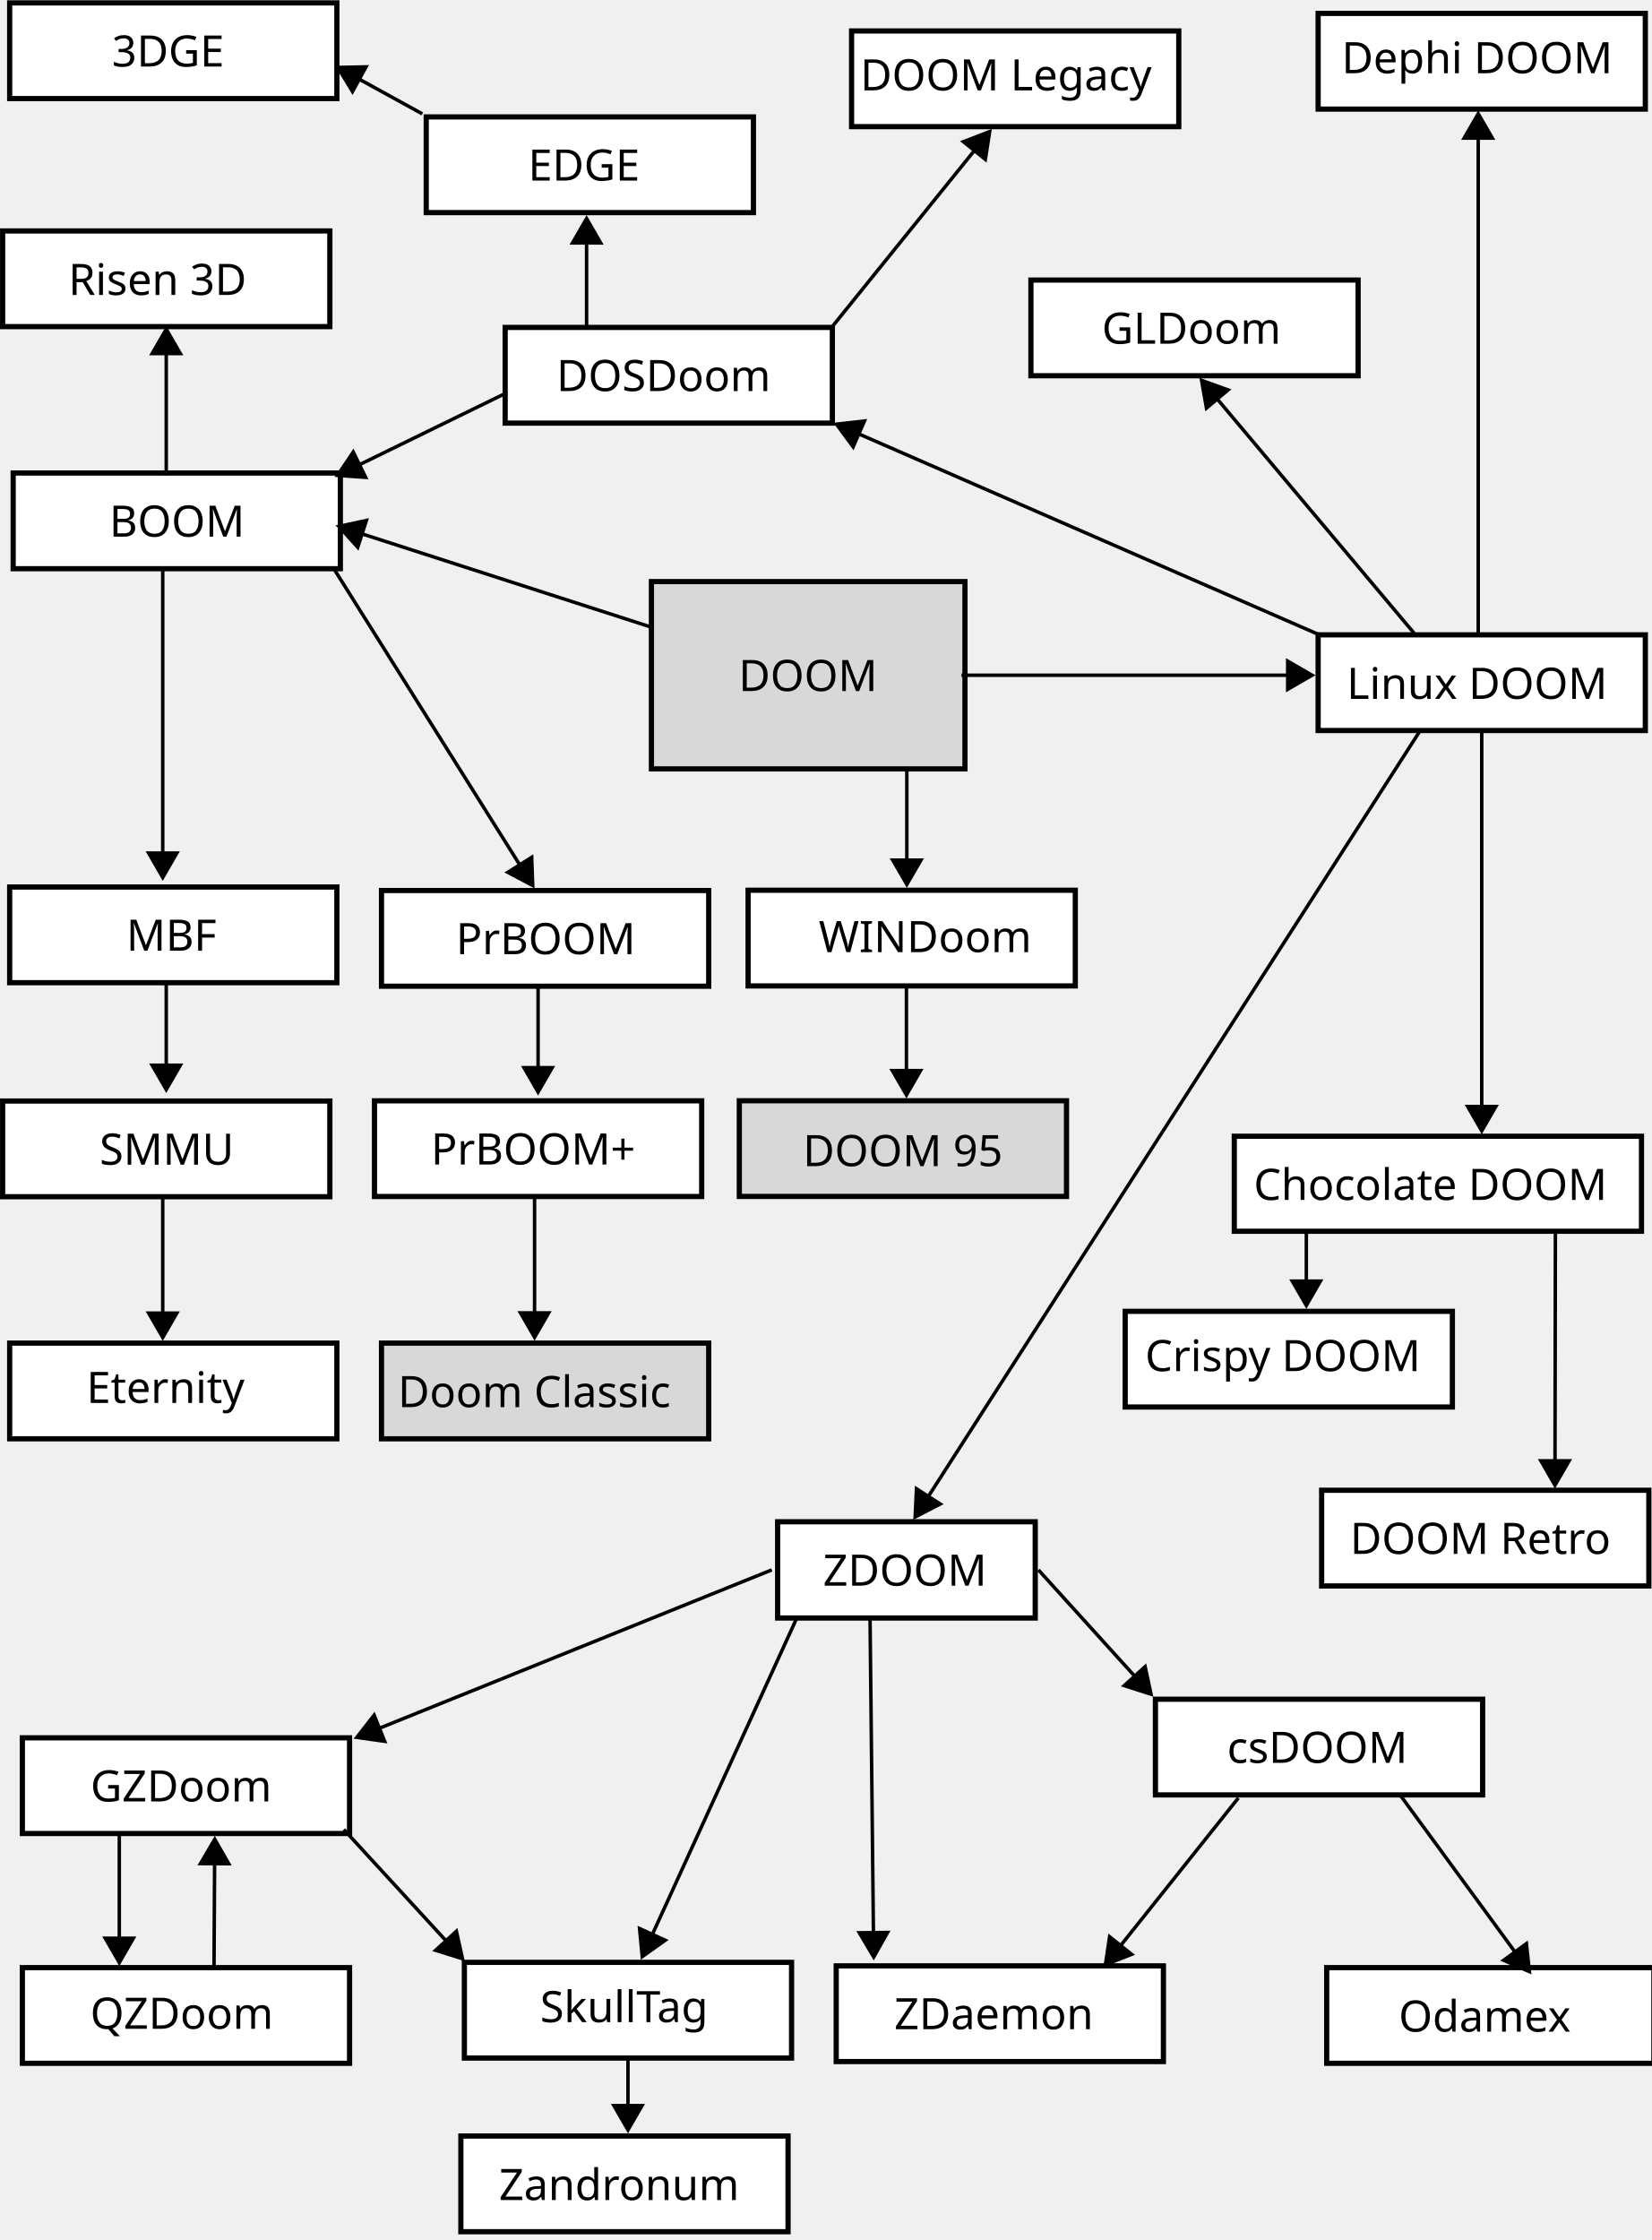
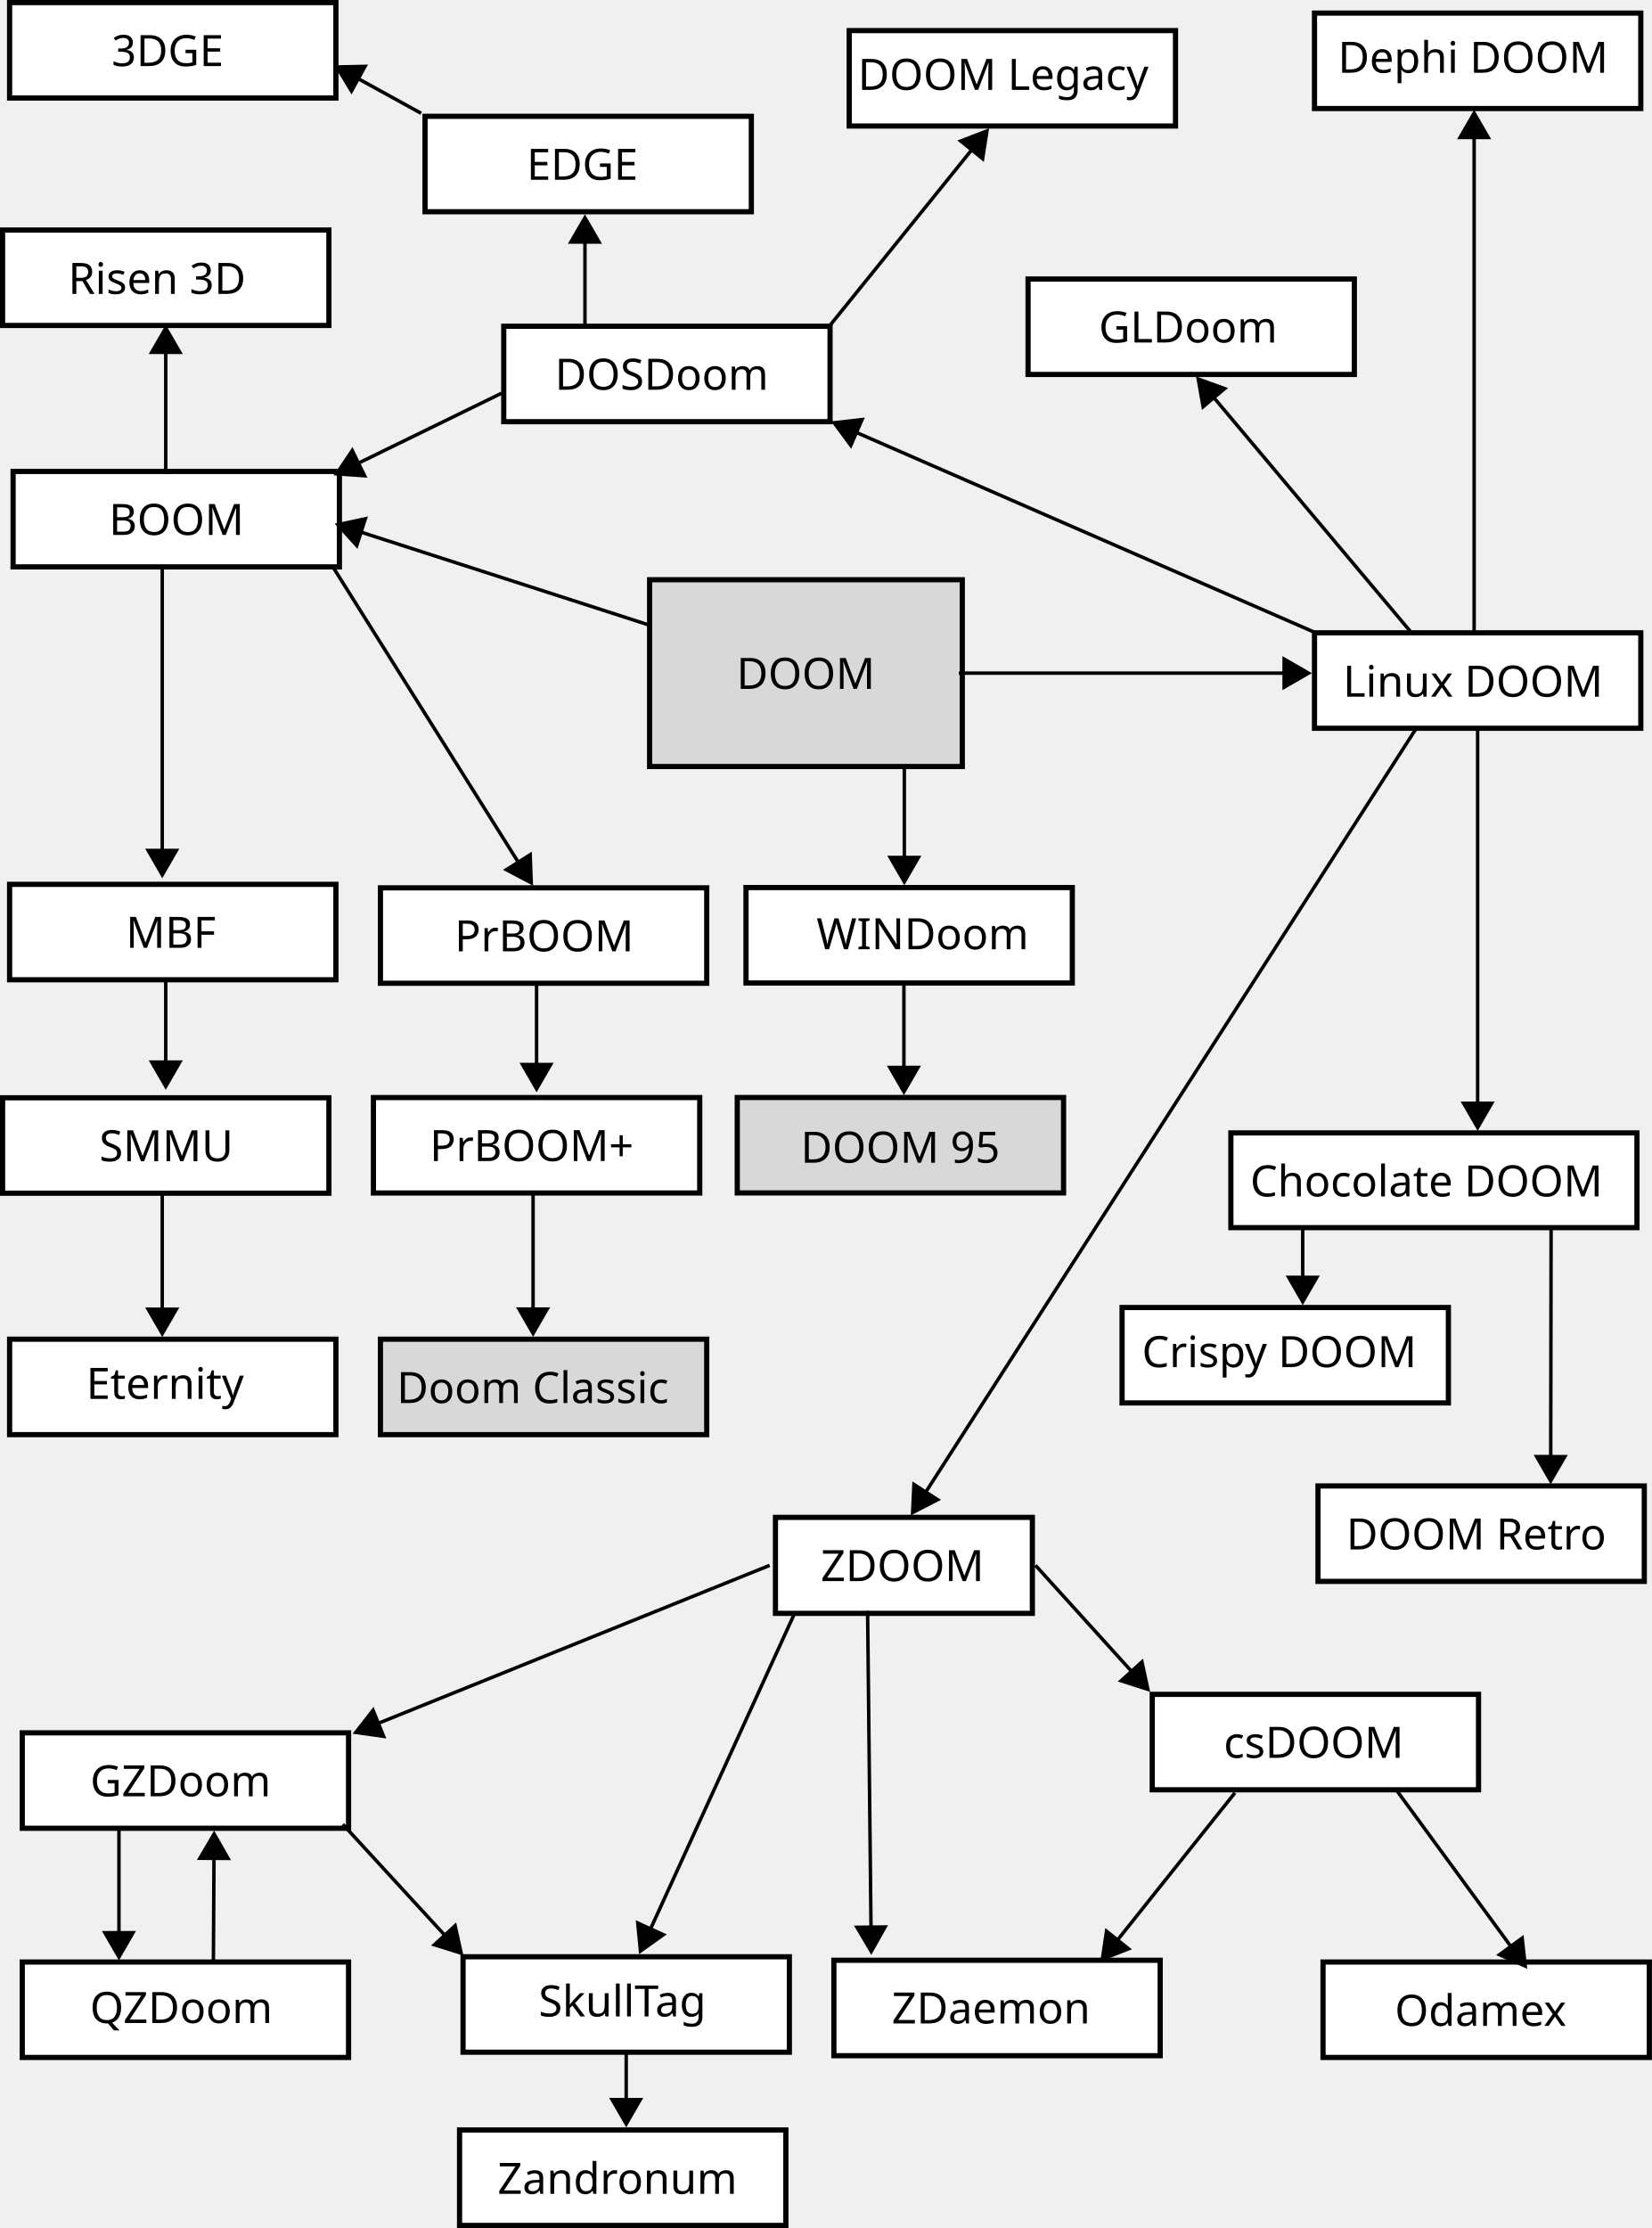
- <svg xmlns="http://www.w3.org/2000/svg" width="5.284in" height="7.166in" viewBox="0 0 475.539 644.942" id="svg2" version="1.1">
+ <svg xmlns="http://www.w3.org/2000/svg" width="5.3in" height="7.147in" viewBox="0 0 476.993 643.224" id="svg2" version="1.1">
  <defs id="defs4">
-     <marker orient="auto" refY="0.0" refX="0.0" id="marker4634" style="overflow:visible">
-       <path id="path4520" d="M 5.77,0.0 L -2.88,5.0 L -2.88,-5.0 L 5.77,0.0 z " style="fill-rule:evenodd;stroke:#000000;stroke-width:1pt;stroke-opacity:1;fill:#000000;fill-opacity:1" transform="scale(0.8)" />
-     </marker>
-     <marker style="overflow:visible" id="marker5157" refX="0.0" refY="0.0" orient="auto">
-       <path transform="scale(0.8)" style="fill-rule:evenodd;stroke:#000000;stroke-width:1pt;stroke-opacity:1;fill:#000000;fill-opacity:1" d="M 5.77,0.0 L -2.88,5.0 L -2.88,-5.0 L 5.77,0.0 z " id="path5159" />
-     </marker>
-     <marker style="overflow:visible" id="marker5153" refX="0.0" refY="0.0" orient="auto">
-       <path transform="scale(0.8)" style="fill-rule:evenodd;stroke:#000000;stroke-width:1pt;stroke-opacity:1;fill:#000000;fill-opacity:1" d="M 5.77,0.0 L -2.88,5.0 L -2.88,-5.0 L 5.77,0.0 z " id="path5155" />
-     </marker>
-     <marker style="overflow:visible" id="marker5149" refX="0.0" refY="0.0" orient="auto">
-       <path transform="scale(0.8)" style="fill-rule:evenodd;stroke:#000000;stroke-width:1pt;stroke-opacity:1;fill:#000000;fill-opacity:1" d="M 5.77,0.0 L -2.88,5.0 L -2.88,-5.0 L 5.77,0.0 z " id="path5151" />
-     </marker>
-     <marker style="overflow:visible" id="marker5145" refX="0.0" refY="0.0" orient="auto">
-       <path transform="scale(0.8)" style="fill-rule:evenodd;stroke:#000000;stroke-width:1pt;stroke-opacity:1;fill:#000000;fill-opacity:1" d="M 5.77,0.0 L -2.88,5.0 L -2.88,-5.0 L 5.77,0.0 z " id="path5147" />
-     </marker>
-     <marker style="overflow:visible" id="marker5141" refX="0.0" refY="0.0" orient="auto">
-       <path transform="scale(0.8)" style="fill-rule:evenodd;stroke:#000000;stroke-width:1pt;stroke-opacity:1;fill:#000000;fill-opacity:1" d="M 5.77,0.0 L -2.88,5.0 L -2.88,-5.0 L 5.77,0.0 z " id="path5143" />
-     </marker>
-     <marker style="overflow:visible" id="marker5137" refX="0.0" refY="0.0" orient="auto">
-       <path transform="scale(0.8)" style="fill-rule:evenodd;stroke:#000000;stroke-width:1pt;stroke-opacity:1;fill:#000000;fill-opacity:1" d="M 5.77,0.0 L -2.88,5.0 L -2.88,-5.0 L 5.77,0.0 z " id="path5139" />
-     </marker>
-     <marker style="overflow:visible" id="marker5133" refX="0.0" refY="0.0" orient="auto">
-       <path transform="scale(0.8)" style="fill-rule:evenodd;stroke:#000000;stroke-width:1pt;stroke-opacity:1;fill:#000000;fill-opacity:1" d="M 5.77,0.0 L -2.88,5.0 L -2.88,-5.0 L 5.77,0.0 z " id="path5135" />
-     </marker>
-     <marker style="overflow:visible" id="marker5129" refX="0.0" refY="0.0" orient="auto">
-       <path transform="scale(0.8)" style="fill-rule:evenodd;stroke:#000000;stroke-width:1pt;stroke-opacity:1;fill:#000000;fill-opacity:1" d="M 5.77,0.0 L -2.88,5.0 L -2.88,-5.0 L 5.77,0.0 z " id="path5131" />
-     </marker>
-     <marker style="overflow:visible" id="marker5125" refX="0.0" refY="0.0" orient="auto">
-       <path transform="scale(0.8)" style="fill-rule:evenodd;stroke:#000000;stroke-width:1pt;stroke-opacity:1;fill:#000000;fill-opacity:1" d="M 5.77,0.0 L -2.88,5.0 L -2.88,-5.0 L 5.77,0.0 z " id="path5127" />
-     </marker>
-     <marker orient="auto" refY="0.0" refX="0.0" id="marker5121" style="overflow:visible">
-       <path id="path5123" d="M 5.77,0.0 L -2.88,5.0 L -2.88,-5.0 L 5.77,0.0 z " style="fill-rule:evenodd;stroke:#000000;stroke-width:1pt;stroke-opacity:1;fill:#000000;fill-opacity:1" transform="scale(0.8)" />
-     </marker>
-     <marker orient="auto" refY="0.0" refX="0.0" id="marker5015" style="overflow:visible">
-       <path id="path5017" d="M 5.77,0.0 L -2.88,5.0 L -2.88,-5.0 L 5.77,0.0 z " style="fill-rule:evenodd;stroke:#000000;stroke-width:1pt;stroke-opacity:1;fill:#000000;fill-opacity:1" transform="scale(0.8)" />
+     <marker orient="auto" refY="0" refX="0" id="marker4634" style="overflow:visible">
+       <path id="path4520" d="m 5.77,0 -8.65,5 0,-10 8.65,5 z" style="fill:#000000;fill-opacity:1;fill-rule:evenodd;stroke:#000000;stroke-width:1pt;stroke-opacity:1" transform="scale(0.8,0.8)" />
+     </marker>
+     <marker style="overflow:visible" id="marker5157" refX="0" refY="0" orient="auto">
+       <path transform="scale(0.8,0.8)" style="fill:#000000;fill-opacity:1;fill-rule:evenodd;stroke:#000000;stroke-width:1pt;stroke-opacity:1" d="m 5.77,0 -8.65,5 0,-10 8.65,5 z" id="path5159" />
+     </marker>
+     <marker style="overflow:visible" id="marker5153" refX="0" refY="0" orient="auto">
+       <path transform="scale(0.8,0.8)" style="fill:#000000;fill-opacity:1;fill-rule:evenodd;stroke:#000000;stroke-width:1pt;stroke-opacity:1" d="m 5.77,0 -8.65,5 0,-10 8.65,5 z" id="path5155" />
+     </marker>
+     <marker style="overflow:visible" id="marker5149" refX="0" refY="0" orient="auto">
+       <path transform="scale(0.8,0.8)" style="fill:#000000;fill-opacity:1;fill-rule:evenodd;stroke:#000000;stroke-width:1pt;stroke-opacity:1" d="m 5.77,0 -8.65,5 0,-10 8.65,5 z" id="path5151" />
+     </marker>
+     <marker style="overflow:visible" id="marker5145" refX="0" refY="0" orient="auto">
+       <path transform="scale(0.8,0.8)" style="fill:#000000;fill-opacity:1;fill-rule:evenodd;stroke:#000000;stroke-width:1pt;stroke-opacity:1" d="m 5.77,0 -8.65,5 0,-10 8.65,5 z" id="path5147" />
+     </marker>
+     <marker style="overflow:visible" id="marker5141" refX="0" refY="0" orient="auto">
+       <path transform="scale(0.8,0.8)" style="fill:#000000;fill-opacity:1;fill-rule:evenodd;stroke:#000000;stroke-width:1pt;stroke-opacity:1" d="m 5.77,0 -8.65,5 0,-10 8.65,5 z" id="path5143" />
+     </marker>
+     <marker style="overflow:visible" id="marker5137" refX="0" refY="0" orient="auto">
+       <path transform="scale(0.8,0.8)" style="fill:#000000;fill-opacity:1;fill-rule:evenodd;stroke:#000000;stroke-width:1pt;stroke-opacity:1" d="m 5.77,0 -8.65,5 0,-10 8.65,5 z" id="path5139" />
+     </marker>
+     <marker style="overflow:visible" id="marker5133" refX="0" refY="0" orient="auto">
+       <path transform="scale(0.8,0.8)" style="fill:#000000;fill-opacity:1;fill-rule:evenodd;stroke:#000000;stroke-width:1pt;stroke-opacity:1" d="m 5.77,0 -8.65,5 0,-10 8.65,5 z" id="path5135" />
+     </marker>
+     <marker style="overflow:visible" id="marker5129" refX="0" refY="0" orient="auto">
+       <path transform="scale(0.8,0.8)" style="fill:#000000;fill-opacity:1;fill-rule:evenodd;stroke:#000000;stroke-width:1pt;stroke-opacity:1" d="m 5.77,0 -8.65,5 0,-10 8.65,5 z" id="path5131" />
+     </marker>
+     <marker style="overflow:visible" id="marker5125" refX="0" refY="0" orient="auto">
+       <path transform="scale(0.8,0.8)" style="fill:#000000;fill-opacity:1;fill-rule:evenodd;stroke:#000000;stroke-width:1pt;stroke-opacity:1" d="m 5.77,0 -8.65,5 0,-10 8.65,5 z" id="path5127" />
+     </marker>
+     <marker orient="auto" refY="0" refX="0" id="marker5121" style="overflow:visible">
+       <path id="path5123" d="m 5.77,0 -8.65,5 0,-10 8.65,5 z" style="fill:#000000;fill-opacity:1;fill-rule:evenodd;stroke:#000000;stroke-width:1pt;stroke-opacity:1" transform="scale(0.8,0.8)" />
+     </marker>
+     <marker orient="auto" refY="0" refX="0" id="marker5015" style="overflow:visible">
+       <path id="path5017" d="m 5.77,0 -8.65,5 0,-10 8.65,5 z" style="fill:#000000;fill-opacity:1;fill-rule:evenodd;stroke:#000000;stroke-width:1pt;stroke-opacity:1" transform="scale(0.8,0.8)" />
    </marker>
    <marker orient="auto" refY="0" refX="0" id="marker4937" style="overflow:visible">
      <path id="path4939" d="m 5.77,0 -8.65,5 0,-10 8.65,5 z" style="fill:#000000;fill-opacity:1;fill-rule:evenodd;stroke:#000000;stroke-width:1pt;stroke-opacity:1" transform="scale(0.8,0.8)" />
    </marker>
    <marker orient="auto" refY="0" refX="0" id="marker4931" style="overflow:visible">
      <path id="path4933" d="m 5.77,0 -8.65,5 0,-10 8.65,5 z" style="fill:#000000;fill-opacity:1;fill-rule:evenodd;stroke:#000000;stroke-width:1pt;stroke-opacity:1" transform="scale(0.8,0.8)" />
    </marker>
    <marker style="overflow:visible" id="marker4870" refX="0" refY="0" orient="auto">
      <path transform="scale(0.8,0.8)" style="fill:#000000;fill-opacity:1;fill-rule:evenodd;stroke:#000000;stroke-width:1pt;stroke-opacity:1" d="m 5.77,0 -8.65,5 0,-10 8.65,5 z" id="path4872" />
    </marker>
    <marker style="overflow:visible" id="marker4866" refX="0" refY="0" orient="auto">
      <path transform="scale(0.8,0.8)" style="fill:#000000;fill-opacity:1;fill-rule:evenodd;stroke:#000000;stroke-width:1pt;stroke-opacity:1" d="m 5.77,0 -8.65,5 0,-10 8.65,5 z" id="path4868" />
    </marker>
    <marker style="overflow:visible" id="marker4862" refX="0" refY="0" orient="auto">
      <path transform="scale(0.8,0.8)" style="fill:#000000;fill-opacity:1;fill-rule:evenodd;stroke:#000000;stroke-width:1pt;stroke-opacity:1" d="m 5.77,0 -8.65,5 0,-10 8.65,5 z" id="path4864" />
    </marker>
    <marker orient="auto" refY="0" refX="0" id="marker4858" style="overflow:visible">
      <path id="path4860" d="m 5.77,0 -8.65,5 0,-10 8.65,5 z" style="fill:#000000;fill-opacity:1;fill-rule:evenodd;stroke:#000000;stroke-width:1pt;stroke-opacity:1" transform="scale(0.8,0.8)" />
    </marker>
    <marker style="overflow:visible" id="marker4773" refX="0" refY="0" orient="auto">
      <path transform="scale(0.8,0.8)" style="fill:#000000;fill-opacity:1;fill-rule:evenodd;stroke:#000000;stroke-width:1pt;stroke-opacity:1" d="m 5.77,0 -8.65,5 0,-10 8.65,5 z" id="path4775" />
    </marker>
    <marker orient="auto" refY="0" refX="0" id="marker4769" style="overflow:visible">
      <path id="path4771" d="m 5.77,0 -8.65,5 0,-10 8.65,5 z" style="fill:#000000;fill-opacity:1;fill-rule:evenodd;stroke:#000000;stroke-width:1pt;stroke-opacity:1" transform="scale(0.8,0.8)" />
    </marker>
    <marker style="overflow:visible" id="marker4718" refX="0" refY="0" orient="auto">
      <path transform="scale(0.8,0.8)" style="fill:#000000;fill-opacity:1;fill-rule:evenodd;stroke:#000000;stroke-width:1pt;stroke-opacity:1" d="m 5.77,0 -8.65,5 0,-10 8.65,5 z" id="path4720" />
    </marker>
    <marker style="overflow:visible" id="marker4714" refX="0" refY="0" orient="auto">
      <path transform="scale(0.8,0.8)" style="fill:#000000;fill-opacity:1;fill-rule:evenodd;stroke:#000000;stroke-width:1pt;stroke-opacity:1" d="m 5.77,0 -8.65,5 0,-10 8.65,5 z" id="path4716" />
    </marker>
    <marker style="overflow:visible" id="marker4710" refX="0" refY="0" orient="auto">
      <path transform="scale(0.8,0.8)" style="fill:#000000;fill-opacity:1;fill-rule:evenodd;stroke:#000000;stroke-width:1pt;stroke-opacity:1" d="m 5.77,0 -8.65,5 0,-10 8.65,5 z" id="path4712" />
    </marker>
    <marker style="overflow:visible" id="marker4706" refX="0" refY="0" orient="auto">
      <path transform="scale(0.8,0.8)" style="fill:#000000;fill-opacity:1;fill-rule:evenodd;stroke:#000000;stroke-width:1pt;stroke-opacity:1" d="m 5.77,0 -8.65,5 0,-10 8.65,5 z" id="path4708" />
    </marker>
    <marker style="overflow:visible" id="marker4702" refX="0" refY="0" orient="auto">
      <path transform="scale(0.8,0.8)" style="fill:#000000;fill-opacity:1;fill-rule:evenodd;stroke:#000000;stroke-width:1pt;stroke-opacity:1" d="m 5.77,0 -8.65,5 0,-10 8.65,5 z" id="path4704" />
    </marker>
    <marker style="overflow:visible" id="marker4698" refX="0" refY="0" orient="auto">
      <path transform="scale(0.8,0.8)" style="fill:#000000;fill-opacity:1;fill-rule:evenodd;stroke:#000000;stroke-width:1pt;stroke-opacity:1" d="m 5.77,0 -8.65,5 0,-10 8.65,5 z" id="path4700" />
    </marker>
    <marker style="overflow:visible" id="marker4694" refX="0" refY="0" orient="auto">
      <path transform="scale(0.8,0.8)" style="fill:#000000;fill-opacity:1;fill-rule:evenodd;stroke:#000000;stroke-width:1pt;stroke-opacity:1" d="m 5.77,0 -8.65,5 0,-10 8.65,5 z" id="path4696" />
    </marker>
    <marker style="overflow:visible" id="marker4690" refX="0" refY="0" orient="auto">
      <path transform="scale(0.8,0.8)" style="fill:#000000;fill-opacity:1;fill-rule:evenodd;stroke:#000000;stroke-width:1pt;stroke-opacity:1" d="m 5.77,0 -8.65,5 0,-10 8.65,5 z" id="path4692" />
    </marker>
    <marker orient="auto" refY="0" refX="0" id="marker4686" style="overflow:visible">
      <path id="path4688" d="m 5.77,0 -8.65,5 0,-10 8.65,5 z" style="fill:#000000;fill-opacity:1;fill-rule:evenodd;stroke:#000000;stroke-width:1pt;stroke-opacity:1" transform="scale(0.8,0.8)" />
    </marker>
    <marker orient="auto" refY="0" refX="0" id="marker4662" style="overflow:visible">
      <path id="path4664" d="m 5.77,0 -8.65,5 0,-10 8.65,5 z" style="fill:#000000;fill-opacity:1;fill-rule:evenodd;stroke:#000000;stroke-width:1pt;stroke-opacity:1" transform="scale(0.8,0.8)" />
    </marker>
    <marker orient="auto" refY="0" refX="0" id="TriangleOutL" style="overflow:visible">
      <path id="path4540" d="m 5.77,0 -8.65,5 0,-10 8.65,5 z" style="fill:#000000;fill-opacity:1;fill-rule:evenodd;stroke:#000000;stroke-width:1pt;stroke-opacity:1" transform="scale(0.8,0.8)" />
    </marker>
    <marker orient="auto" refY="0" refX="0" id="TriangleOutM" style="overflow:visible">
      <path id="path4543" d="m 5.77,0 -8.65,5 0,-10 8.65,5 z" style="fill:#000000;fill-opacity:1;fill-rule:evenodd;stroke:#000000;stroke-width:1pt;stroke-opacity:1" transform="scale(0.4,0.4)" />
    </marker>
    <marker style="overflow:visible" id="marker4866-6" refX="0" refY="0" orient="auto">
      <path transform="scale(0.8,0.8)" style="fill:#000000;fill-opacity:1;fill-rule:evenodd;stroke:#000000;stroke-width:1pt;stroke-opacity:1" d="m 5.77,0 -8.65,5 0,-10 8.65,5 z" id="path4868-8" />
    </marker>
    <marker style="overflow:visible" id="marker4862-1" refX="0" refY="0" orient="auto">
      <path transform="scale(0.8,0.8)" style="fill:#000000;fill-opacity:1;fill-rule:evenodd;stroke:#000000;stroke-width:1pt;stroke-opacity:1" d="m 5.77,0 -8.65,5 0,-10 8.65,5 z" id="path4864-1" />
    </marker>
    <marker style="overflow:visible" id="marker4702-6" refX="0" refY="0" orient="auto">
      <path transform="scale(0.8,0.8)" style="fill:#000000;fill-opacity:1;fill-rule:evenodd;stroke:#000000;stroke-width:1pt;stroke-opacity:1" d="m 5.77,0 -8.65,5 0,-10 8.65,5 z" id="path4704-3" />
    </marker>
  </defs>
-   <g id="layer1" transform="translate(0.2377021,-406.7119)">
+   <g id="layer1" transform="translate(0.2377173,-406.7932)">
    <rect style="opacity:1;fill:#d8d8d8;fill-opacity:1;stroke:#000000;stroke-width:1.5;stroke-miterlimit:4;stroke-dasharray:none;stroke-dashoffset:0;stroke-opacity:1" id="rect4327" width="90.29" height="53.924" x="187.336" y="574.164" ry="0" />
    <text xml:space="preserve" style="font-style:normal;font-weight:normal;font-size:12.5px;line-height:125%;font-family:sans-serif;letter-spacing:0px;word-spacing:0px;fill:#000000;fill-opacity:1;stroke:none;stroke-width:1px;stroke-linecap:butt;stroke-linejoin:miter;stroke-opacity:1" x="212.437" y="605.676" id="text4138">
      <tspan id="tspan4140" x="212.437" y="605.676">DOOM</tspan>
    </text>
    <rect style="opacity:1;fill:#ffffff;fill-opacity:1;stroke:#000000;stroke-width:1.5;stroke-miterlimit:4;stroke-dasharray:none;stroke-dashoffset:0;stroke-opacity:1" id="rect4136-0-5" width="94.221" height="27.551" x="215.17" y="663.031" ry="0" />
    <text xml:space="preserve" style="font-style:normal;font-weight:normal;font-size:12.5px;line-height:125%;font-family:sans-serif;letter-spacing:0px;word-spacing:0px;fill:#000000;fill-opacity:1;stroke:none;stroke-width:1px;stroke-linecap:butt;stroke-linejoin:miter;stroke-opacity:1" x="235.511" y="680.847" id="text4174">
      <tspan id="tspan4176" x="235.511" y="680.847">WINDoom</tspan>
    </text>
    <rect style="opacity:1;fill:#d8d8d8;fill-opacity:1;stroke:#000000;stroke-width:1.5;stroke-miterlimit:4;stroke-dasharray:none;stroke-dashoffset:0;stroke-opacity:1" id="rect4136-0-5-3" width="94.221" height="27.551" x="212.644" y="723.64" ry="0" />
    <text xml:space="preserve" style="font-style:normal;font-weight:normal;font-size:12.5px;line-height:125%;font-family:sans-serif;letter-spacing:0px;word-spacing:0px;fill:#000000;fill-opacity:1;stroke:none;stroke-width:1px;stroke-linecap:butt;stroke-linejoin:miter;stroke-opacity:1" x="230.966" y="742.466" id="text4174-8">
      <tspan id="tspan4176-8" x="230.966" y="742.466">DOOM 95</tspan>
    </text>
    <g id="g5181" transform="translate(0,7.071069)">
      <rect y="582.421" x="379.32" height="27.551" width="94.221" id="rect4136-0-5-7" style="opacity:1;fill:#ffffff;fill-opacity:1;stroke:#000000;stroke-width:1.5;stroke-miterlimit:4;stroke-dasharray:none;stroke-dashoffset:0;stroke-opacity:1" />
      <text id="text4174-0" y="600.857" x="387.551" style="font-style:normal;font-weight:normal;font-size:12.5px;line-height:125%;font-family:sans-serif;letter-spacing:0px;word-spacing:0px;fill:#000000;fill-opacity:1;stroke:none;stroke-width:1px;stroke-linecap:butt;stroke-linejoin:miter;stroke-opacity:1" xml:space="preserve">
        <tspan y="600.857" x="387.551" id="tspan4176-4">Linux DOOM</tspan>
      </text>
    </g>
    <g id="g5186">
      <rect y="733.86" x="355.175" height="27.354" width="117.258" id="rect4136-0-5-7-6" style="opacity:1;fill:#ffffff;fill-opacity:1;stroke:#000000;stroke-width:1.5;stroke-miterlimit:4;stroke-dasharray:none;stroke-dashoffset:0;stroke-opacity:1" />
      <text id="text4174-0-4" y="752.197" x="360.758" style="font-style:normal;font-weight:normal;font-size:12.5px;line-height:125%;font-family:sans-serif;letter-spacing:0px;word-spacing:0px;fill:#000000;fill-opacity:1;stroke:none;stroke-width:1px;stroke-linecap:butt;stroke-linejoin:miter;stroke-opacity:1" xml:space="preserve">
        <tspan id="tspan4241" y="752.197" x="360.758">Chocolate DOOM</tspan>
      </text>
    </g>
    <g id="g5196">
      <rect y="784.269" x="323.761" height="27.551" width="94.221" id="rect4136-0-5-7-9" style="opacity:1;fill:#ffffff;fill-opacity:1;stroke:#000000;stroke-width:1.5;stroke-miterlimit:4;stroke-dasharray:none;stroke-dashoffset:0;stroke-opacity:1" />
      <text id="text4174-0-6" y="801.493" x="329.496" style="font-style:normal;font-weight:normal;font-size:12.5px;line-height:125%;font-family:sans-serif;letter-spacing:0px;word-spacing:0px;fill:#000000;fill-opacity:1;stroke:none;stroke-width:1px;stroke-linecap:butt;stroke-linejoin:miter;stroke-opacity:1" xml:space="preserve">
        <tspan y="801.493" x="329.496" id="tspan4176-4-1">Crispy DOOM</tspan>
      </text>
    </g>
    <g id="g5191">
      <rect y="835.787" x="380.33" height="27.551" width="94.221" id="rect4136-0-5-7-8" style="opacity:1;fill:#ffffff;fill-opacity:1;stroke:#000000;stroke-width:1.5;stroke-miterlimit:4;stroke-dasharray:none;stroke-dashoffset:0;stroke-opacity:1" />
      <text id="text4174-0-5" y="854.113" x="388.512" style="font-style:normal;font-weight:normal;font-size:12.5px;line-height:125%;font-family:sans-serif;letter-spacing:0px;word-spacing:0px;fill:#000000;fill-opacity:1;stroke:none;stroke-width:1px;stroke-linecap:butt;stroke-linejoin:miter;stroke-opacity:1" xml:space="preserve">
        <tspan y="854.113" x="388.512" id="tspan4176-4-17">DOOM Retro</tspan>
      </text>
    </g>
    <g id="g5252">
      <rect y="500.982" x="145.217" height="27.551" width="94.221" id="rect4136-0-5-9" style="opacity:1;fill:#ffffff;fill-opacity:1;stroke:#000000;stroke-width:1.5;stroke-miterlimit:4;stroke-dasharray:none;stroke-dashoffset:0;stroke-opacity:1" />
      <text id="text4174-09" y="519.308" x="159.997" style="font-style:normal;font-weight:normal;font-size:12.5px;line-height:125%;font-family:sans-serif;letter-spacing:0px;word-spacing:0px;fill:#000000;fill-opacity:1;stroke:none;stroke-width:1px;stroke-linecap:butt;stroke-linejoin:miter;stroke-opacity:1" xml:space="preserve">
        <tspan y="519.308" x="159.997" id="tspan4176-2">DOSDoom</tspan>
      </text>
    </g>
    <g id="g5161">
      <rect y="440.373" x="122.488" height="27.551" width="94.221" id="rect4136-0-5-3-8" style="opacity:1;fill:#ffffff;fill-opacity:1;stroke:#000000;stroke-width:1.5;stroke-miterlimit:4;stroke-dasharray:none;stroke-dashoffset:0;stroke-opacity:1" />
      <text id="text4174-8-3" y="458.699" x="151.838" style="font-style:normal;font-weight:normal;font-size:12.5px;line-height:125%;font-family:sans-serif;letter-spacing:0px;word-spacing:0px;fill:#000000;fill-opacity:1;stroke:none;stroke-width:1px;stroke-linecap:butt;stroke-linejoin:miter;stroke-opacity:1" xml:space="preserve">
        <tspan y="458.699" x="151.838" id="tspan4176-8-9">EDGE</tspan>
      </text>
    </g>
    <g id="g5171">
      <rect y="415.624" x="244.969" height="27.551" width="94.221" id="rect4136-0-5-7-8-8" style="opacity:1;fill:#ffffff;fill-opacity:1;stroke:#000000;stroke-width:1.5;stroke-miterlimit:4;stroke-dasharray:none;stroke-dashoffset:0;stroke-opacity:1" />
      <text id="text4174-0-5-1" y="432.739" x="247.475" style="font-style:normal;font-weight:normal;font-size:12.5px;line-height:125%;font-family:sans-serif;letter-spacing:0px;word-spacing:0px;fill:#000000;fill-opacity:1;stroke:none;stroke-width:1px;stroke-linecap:butt;stroke-linejoin:miter;stroke-opacity:1" xml:space="preserve">
        <tspan y="432.739" x="247.475" id="tspan4176-4-17-7">DOOM Legacy</tspan>
      </text>
    </g>
    <rect style="opacity:1;fill:#ffffff;fill-opacity:1;stroke:#000000;stroke-width:1.5;stroke-miterlimit:4;stroke-dasharray:none;stroke-dashoffset:0;stroke-opacity:1" id="rect4136-0-5-3-8-0" width="94.221" height="27.551" x="3.543" y="542.904" />
    <text xml:space="preserve" style="font-style:normal;font-weight:normal;font-size:12.5px;line-height:125%;font-family:sans-serif;letter-spacing:0px;word-spacing:0px;fill:#000000;fill-opacity:1;stroke:none;stroke-width:1px;stroke-linecap:butt;stroke-linejoin:miter;stroke-opacity:1" x="31.232" y="561.229" id="text4174-8-3-4">
      <tspan id="tspan4176-8-9-7" x="31.232" y="561.229">BOOM</tspan>
    </text>
    <g id="g5176">
      <rect y="410.574" x="379.319" height="27.551" width="94.221" id="rect4136-0-5-7-8-8-6" style="opacity:1;fill:#ffffff;fill-opacity:1;stroke:#000000;stroke-width:1.5;stroke-miterlimit:4;stroke-dasharray:none;stroke-dashoffset:0;stroke-opacity:1" />
      <text id="text4174-0-5-1-4" y="427.798" x="386.086" style="font-style:normal;font-weight:normal;font-size:12.5px;line-height:125%;font-family:sans-serif;letter-spacing:0px;word-spacing:0px;fill:#000000;fill-opacity:1;stroke:none;stroke-width:1px;stroke-linecap:butt;stroke-linejoin:miter;stroke-opacity:1" xml:space="preserve">
        <tspan y="427.798" x="386.086" id="tspan4176-4-17-7-6">Dephi DOOM</tspan>
      </text>
    </g>
    <g id="g5201" transform="translate(-3.030458,45.45687)">
      <rect y="799.4" x="226.704" height="27.716" width="74.183" id="rect4136-0-5-7-2" style="opacity:1;fill:#ffffff;fill-opacity:1;stroke:#000000;stroke-width:1.5;stroke-miterlimit:4;stroke-dasharray:none;stroke-dashoffset:0;stroke-opacity:1" />
      <text id="text4174-0-2" y="817.808" x="239.8" style="font-style:normal;font-weight:normal;font-size:12.5px;line-height:125%;font-family:sans-serif;letter-spacing:0px;word-spacing:0px;fill:#000000;fill-opacity:1;stroke:none;stroke-width:1px;stroke-linecap:butt;stroke-linejoin:miter;stroke-opacity:1" xml:space="preserve">
        <tspan y="817.808" x="239.8" id="tspan4176-4-2">ZDOOM</tspan>
      </text>
    </g>
    <path style="fill:none;fill-rule:evenodd;stroke:#000000;stroke-width:1px;stroke-linecap:butt;stroke-linejoin:miter;stroke-opacity:1;marker-end:url(#TriangleOutL)" d="m 260.765,691.03 0,26.264" id="path4656" />
    <path style="fill:none;fill-rule:evenodd;stroke:#000000;stroke-width:1px;stroke-linecap:butt;stroke-linejoin:miter;stroke-opacity:1;marker-end:url(#marker4662)" d="m 260.882,628.4 0,28.284" id="path4660" />
    <path style="fill:none;fill-rule:evenodd;stroke:#000000;stroke-width:1px;stroke-linecap:butt;stroke-linejoin:miter;stroke-opacity:1;marker-end:url(#marker4931)" d="m 276.626,601.126 96.266,-1e-5" id="path4666" />
    <path style="fill:none;fill-rule:evenodd;stroke:#000000;stroke-width:1px;stroke-linecap:butt;stroke-linejoin:miter;stroke-opacity:1;marker-end:url(#marker4702)" d="M 379.259,589.305 244.909,530.716" id="path4668" />
    <path style="fill:none;fill-rule:evenodd;stroke:#000000;stroke-width:1px;stroke-linecap:butt;stroke-linejoin:miter;stroke-opacity:1;marker-end:url(#marker4694)" d="m 425.42,588.943 0,-144.804" id="path4670" />
    <path style="fill:none;fill-rule:evenodd;stroke:#000000;stroke-width:1px;stroke-linecap:butt;stroke-linejoin:miter;stroke-opacity:1;marker-end:url(#marker4698)" d="M 408.487,617.406 265.816,839.522" id="path4672" />
    <path style="fill:none;fill-rule:evenodd;stroke:#000000;stroke-width:1px;stroke-linecap:butt;stroke-linejoin:miter;stroke-opacity:1;marker-end:url(#marker4690)" d="m 426.43,617.288 0,110.346" id="path4674" />
    <path style="fill:none;fill-rule:evenodd;stroke:#000000;stroke-width:1px;stroke-linecap:butt;stroke-linejoin:miter;stroke-opacity:1;marker-end:url(#marker4686)" d="m 447.643,761.143 -0.117,68.512" id="path4676" />
    <path style="fill:none;fill-rule:evenodd;stroke:#000000;stroke-width:1px;stroke-linecap:butt;stroke-linejoin:miter;stroke-opacity:1;marker-end:url(#marker4718)" d="m 375.923,760.965 10e-6,16.938" id="path4678" />
    <path style="fill:none;fill-rule:evenodd;stroke:#000000;stroke-width:1px;stroke-linecap:butt;stroke-linejoin:miter;stroke-opacity:1;marker-end:url(#marker4710)" d="m 239.496,500.646 42.304,-52.405" id="path4680" />
    <path style="fill:none;fill-rule:evenodd;stroke:#000000;stroke-width:1px;stroke-linecap:butt;stroke-linejoin:miter;stroke-opacity:1;marker-end:url(#marker4714)" d="m 144.598,520.314 -43.437,21.213" id="path4684" />
    <g id="g5166">
      <rect y="407.543" x="2.533" height="27.551" width="94.221" id="rect4136-0-5-3-8-6" style="opacity:1;fill:#ffffff;fill-opacity:1;stroke:#000000;stroke-width:1.5;stroke-miterlimit:4;stroke-dasharray:none;stroke-dashoffset:0;stroke-opacity:1" />
      <text id="text4174-8-3-5" y="425.869" x="31.983" style="font-style:normal;font-weight:normal;font-size:12.5px;line-height:125%;font-family:sans-serif;letter-spacing:0px;word-spacing:0px;fill:#000000;fill-opacity:1;stroke:none;stroke-width:1px;stroke-linecap:butt;stroke-linejoin:miter;stroke-opacity:1" xml:space="preserve">
        <tspan y="425.869" x="31.983" id="tspan4176-8-9-3">3DGE</tspan>
      </text>
    </g>
    <path style="fill:none;fill-rule:evenodd;stroke:#000000;stroke-width:1;stroke-linecap:butt;stroke-linejoin:miter;stroke-miterlimit:4;stroke-dasharray:none;stroke-opacity:1;marker-end:url(#marker4773)" d="m 168.663,501.06 0,-26.733" id="path4765" />
    <path style="fill:none;fill-rule:evenodd;stroke:#000000;stroke-width:1;stroke-linecap:butt;stroke-linejoin:miter;stroke-miterlimit:4;stroke-dasharray:none;stroke-opacity:1;marker-end:url(#marker4769)" d="M 121.364,439.502 101.161,428.39" id="path4767" />
    <g id="g5257">
      <rect y="473.203" x="0.512" height="27.551" width="94.221" id="rect4136-0-5-7-2-2" style="opacity:1;fill:#ffffff;fill-opacity:1;stroke:#000000;stroke-width:1.5;stroke-miterlimit:4;stroke-dasharray:none;stroke-dashoffset:0;stroke-opacity:1" />
      <text id="text4174-0-2-5" y="491.639" x="19.458" style="font-style:normal;font-weight:normal;font-size:12.5px;line-height:125%;font-family:sans-serif;letter-spacing:0px;word-spacing:0px;fill:#000000;fill-opacity:1;stroke:none;stroke-width:1px;stroke-linecap:butt;stroke-linejoin:miter;stroke-opacity:1" xml:space="preserve">
        <tspan y="491.639" x="19.458" id="tspan4176-4-2-5">Risen 3D</tspan>
      </text>
    </g>
    <g id="g5277" transform="translate(0,36.3655)">
      <rect y="626.746" x="109.609" height="27.551" width="94.221" id="rect4136-0-5-7-2-2-9" style="opacity:1;fill:#ffffff;fill-opacity:1;stroke:#000000;stroke-width:1.5;stroke-miterlimit:4;stroke-dasharray:none;stroke-dashoffset:0;stroke-opacity:1" />
      <text id="text4174-0-2-5-5" y="645.072" x="131.048" style="font-style:normal;font-weight:normal;font-size:12.5px;line-height:125%;font-family:sans-serif;letter-spacing:0px;word-spacing:0px;fill:#000000;fill-opacity:1;stroke:none;stroke-width:1px;stroke-linecap:butt;stroke-linejoin:miter;stroke-opacity:1" xml:space="preserve">
        <tspan y="645.072" x="131.048" id="tspan4176-4-2-5-4">PrBOOM</tspan>
      </text>
    </g>
    <g id="g5282" transform="translate(0,31.25346)">
      <rect y="692.406" x="107.588" height="27.551" width="94.221" id="rect4136-0-5-7-2-2-97" style="opacity:1;fill:#ffffff;fill-opacity:1;stroke:#000000;stroke-width:1.5;stroke-miterlimit:4;stroke-dasharray:none;stroke-dashoffset:0;stroke-opacity:1" />
      <text id="text4174-0-2-5-7" y="710.732" x="123.852" style="font-style:normal;font-weight:normal;font-size:12.5px;line-height:125%;font-family:sans-serif;letter-spacing:0px;word-spacing:0px;fill:#000000;fill-opacity:1;stroke:none;stroke-width:1px;stroke-linecap:butt;stroke-linejoin:miter;stroke-opacity:1" xml:space="preserve">
        <tspan y="710.732" x="123.852" id="tspan4176-4-2-5-7">PrBOOM+</tspan>
      </text>
    </g>
    <g id="g5287" transform="translate(0,32.32489)">
      <rect y="761.097" x="109.609" height="27.551" width="94.221" id="rect4136-0-5-7-2-2-97-0" style="opacity:1;fill:#d8d8d8;fill-opacity:1;stroke:#000000;stroke-width:1.5;stroke-miterlimit:4;stroke-dasharray:none;stroke-dashoffset:0;stroke-opacity:1" />
      <text id="text4174-0-2-5-7-6" y="779.532" x="114.337" style="font-style:normal;font-weight:normal;font-size:12.5px;line-height:125%;font-family:sans-serif;letter-spacing:0px;word-spacing:0px;fill:#000000;fill-opacity:1;stroke:none;stroke-width:1px;stroke-linecap:butt;stroke-linejoin:miter;stroke-opacity:1" xml:space="preserve">
        <tspan y="779.532" x="114.337" id="tspan4176-4-2-5-7-9">Doom Classic</tspan>
      </text>
    </g>
    <path style="fill:none;fill-rule:evenodd;stroke:#000000;stroke-width:1px;stroke-linecap:butt;stroke-linejoin:miter;stroke-opacity:1;marker-end:url(#marker4870)" d="m 47.623,543.547 -4e-6,-37.376" id="path4850" />
    <path style="fill:none;fill-rule:evenodd;stroke:#000000;stroke-width:1px;stroke-linecap:butt;stroke-linejoin:miter;stroke-opacity:1;marker-end:url(#marker4858)" d="m 96.11,570.821 54.548,86.873" id="path4852" />
    <path style="fill:none;fill-rule:evenodd;stroke:#000000;stroke-width:1px;stroke-linecap:butt;stroke-linejoin:miter;stroke-opacity:1;marker-end:url(#marker4862)" d="m 154.699,691.03 0,25.432" id="path4854" />
    <path style="fill:none;fill-rule:evenodd;stroke:#000000;stroke-width:1px;stroke-linecap:butt;stroke-linejoin:miter;stroke-opacity:1;marker-end:url(#marker4866)" d="m 153.689,751.042 0,36.014" id="path4856" />
    <g id="g5262" transform="translate(0,36.3655)">
      <rect y="625.736" x="2.533" height="27.551" width="94.221" id="rect4136-0-5-7-2-2-9-5" style="opacity:1;fill:#ffffff;fill-opacity:1;stroke:#000000;stroke-width:1.5;stroke-miterlimit:4;stroke-dasharray:none;stroke-dashoffset:0;stroke-opacity:1" />
      <text id="text4174-0-2-5-5-7" y="644.068" x="36.13" style="font-style:normal;font-weight:normal;font-size:12.5px;line-height:125%;font-family:sans-serif;letter-spacing:0px;word-spacing:0px;fill:#000000;fill-opacity:1;stroke:none;stroke-width:1px;stroke-linecap:butt;stroke-linejoin:miter;stroke-opacity:1" xml:space="preserve">
        <tspan y="644.068" x="36.13" id="tspan4176-4-2-5-4-7">MBF</tspan>
      </text>
    </g>
    <g id="g5267" transform="translate(0,32.32489)">
      <rect y="691.396" x="0.512" height="27.551" width="94.221" id="rect4136-0-5-7-2-2-97-1" style="opacity:1;fill:#ffffff;fill-opacity:1;stroke:#000000;stroke-width:1.5;stroke-miterlimit:4;stroke-dasharray:none;stroke-dashoffset:0;stroke-opacity:1" />
      <text id="text4174-0-2-5-7-5" y="709.722" x="28.434" style="font-style:normal;font-weight:normal;font-size:12.5px;line-height:125%;font-family:sans-serif;letter-spacing:0px;word-spacing:0px;fill:#000000;fill-opacity:1;stroke:none;stroke-width:1px;stroke-linecap:butt;stroke-linejoin:miter;stroke-opacity:1" xml:space="preserve">
        <tspan y="709.722" x="28.434" id="tspan4176-4-2-5-7-99">SMMU</tspan>
      </text>
    </g>
    <g id="g5272" transform="translate(0,44.44672)">
      <rect y="748.975" x="2.533" height="27.551" width="94.221" id="rect4136-0-5-7-2-2-97-0-9" style="opacity:1;fill:#ffffff;fill-opacity:1;stroke:#000000;stroke-width:1.5;stroke-miterlimit:4;stroke-dasharray:none;stroke-dashoffset:0;stroke-opacity:1" />
      <text id="text4174-0-2-5-7-6-5" y="766.199" x="24.655" style="font-style:normal;font-weight:normal;font-size:12.5px;line-height:125%;font-family:sans-serif;letter-spacing:0px;word-spacing:0px;fill:#000000;fill-opacity:1;stroke:none;stroke-width:1px;stroke-linecap:butt;stroke-linejoin:miter;stroke-opacity:1" xml:space="preserve">
        <tspan y="766.199" x="24.655" id="tspan4176-4-2-5-7-9-0">Eternity</tspan>
      </text>
    </g>
    <path style="fill:none;fill-rule:evenodd;stroke:#000000;stroke-width:1px;stroke-linecap:butt;stroke-linejoin:miter;stroke-opacity:1;marker-end:url(#marker4862-1)" d="m 47.623,690.019 0,25.728" id="path4854-4" />
    <path style="fill:none;fill-rule:evenodd;stroke:#000000;stroke-width:1px;stroke-linecap:butt;stroke-linejoin:miter;stroke-opacity:1;marker-end:url(#marker4866-6)" d="m 46.613,751.639 0,35.478" id="path4856-2" />
    <path style="fill:none;fill-rule:evenodd;stroke:#000000;stroke-width:1px;stroke-linecap:butt;stroke-linejoin:miter;stroke-opacity:1;marker-end:url(#marker4937)" d="m 46.613,569.811 0,84.853" id="path4935" />
    <g id="g5217" transform="translate(65.65992,33.33504)">
      <rect y="862.617" x="266.809" height="27.551" width="94.221" id="rect4136-0-5-7-2-2-97-0-6" style="opacity:1;fill:#ffffff;fill-opacity:1;stroke:#000000;stroke-width:1.5;stroke-miterlimit:4;stroke-dasharray:none;stroke-dashoffset:0;stroke-opacity:1" />
      <text id="text4174-0-2-5-7-6-1" y="880.943" x="287.455" style="font-style:normal;font-weight:normal;font-size:12.5px;line-height:125%;font-family:sans-serif;letter-spacing:0px;word-spacing:0px;fill:#000000;fill-opacity:1;stroke:none;stroke-width:1px;stroke-linecap:butt;stroke-linejoin:miter;stroke-opacity:1" xml:space="preserve">
        <tspan y="880.943" x="287.455" id="tspan4176-4-2-5-7-9-2">csDOOM</tspan>
      </text>
    </g>
    <g id="g5237" transform="translate(-3.030458,45.45687)">
      <rect y="861.607" x="9.22" height="27.551" width="94.221" id="rect4136-0-5-7-2-2-97-0-9-3" style="opacity:1;fill:#ffffff;fill-opacity:1;stroke:#000000;stroke-width:1.5;stroke-miterlimit:4;stroke-dasharray:none;stroke-dashoffset:0;stroke-opacity:1" />
      <text id="text4174-0-2-5-7-6-5-9" y="879.933" x="28.841" style="font-style:normal;font-weight:normal;font-size:12.5px;line-height:125%;font-family:sans-serif;letter-spacing:0px;word-spacing:0px;fill:#000000;fill-opacity:1;stroke:none;stroke-width:1px;stroke-linecap:butt;stroke-linejoin:miter;stroke-opacity:1" xml:space="preserve">
        <tspan y="879.933" x="28.841" id="tspan4176-4-2-5-7-9-0-8">GZDoom</tspan>
      </text>
    </g>
    <path style="fill:none;fill-rule:evenodd;stroke:#000000;stroke-width:1px;stroke-linecap:butt;stroke-linejoin:miter;stroke-opacity:1;marker-end:url(#marker5015)" d="M 187.12,587.224 101.788,559.71" id="path5013" />
    <g id="g5227" transform="translate(-3.030458,45.45687)">
      <rect y="927.267" x="243.576" height="27.551" width="94.221" id="rect4136-0-5-7-2-2-97-0-6-4" style="opacity:1;fill:#ffffff;fill-opacity:1;stroke:#000000;stroke-width:1.5;stroke-miterlimit:4;stroke-dasharray:none;stroke-dashoffset:0;stroke-opacity:1" />
      <text id="text4174-0-2-5-7-6-1-9" y="945.51" x="260.303" style="font-style:normal;font-weight:normal;font-size:12.5px;line-height:125%;font-family:sans-serif;letter-spacing:0px;word-spacing:0px;fill:#000000;fill-opacity:1;stroke:none;stroke-width:1px;stroke-linecap:butt;stroke-linejoin:miter;stroke-opacity:1" xml:space="preserve">
        <tspan y="945.51" x="260.303" id="tspan4176-4-2-5-7-9-2-1">ZDaemon</tspan>
      </text>
    </g>
    <g id="g5232" transform="translate(-3.030458,45.45687)">
      <rect y="926.257" x="136.499" height="27.551" width="94.221" id="rect4136-0-5-7-2-2-97-0-9-3-5" style="opacity:1;fill:#ffffff;fill-opacity:1;stroke:#000000;stroke-width:1.5;stroke-miterlimit:4;stroke-dasharray:none;stroke-dashoffset:0;stroke-opacity:1" />
      <text id="text4174-0-2-5-7-6-5-9-4" y="943.481" x="158.314" style="font-style:normal;font-weight:normal;font-size:12.5px;line-height:125%;font-family:sans-serif;letter-spacing:0px;word-spacing:0px;fill:#000000;fill-opacity:1;stroke:none;stroke-width:1px;stroke-linecap:butt;stroke-linejoin:miter;stroke-opacity:1" xml:space="preserve">
        <tspan y="943.481" x="158.314" id="tspan4176-4-2-5-7-9-0-8-8">SkullTag</tspan>
      </text>
    </g>
    <g id="g5222" transform="translate(14.96954,45.45687)">
      <rect y="927.772" x="366.814" height="27.551" width="94.221" id="rect4136-0-5-7-2-2-97-0-6-4-0" style="opacity:1;fill:#ffffff;fill-opacity:1;stroke:#000000;stroke-width:1.5;stroke-miterlimit:4;stroke-dasharray:none;stroke-dashoffset:0;stroke-opacity:1" />
      <text id="text4174-0-2-5-7-6-1-9-5" y="946.207" x="387.539" style="font-style:normal;font-weight:normal;font-size:12.5px;line-height:125%;font-family:sans-serif;letter-spacing:0px;word-spacing:0px;fill:#000000;fill-opacity:1;stroke:none;stroke-width:1px;stroke-linecap:butt;stroke-linejoin:miter;stroke-opacity:1" xml:space="preserve">
        <tspan y="946.207" x="387.539" id="tspan4176-4-2-5-7-9-2-1-1">Odamex</tspan>
      </text>
    </g>
    <g id="g5247" transform="translate(129.2995,0)">
      <rect y="1021.716" x="3.159" height="27.551" width="94.221" id="rect4136-0-5-7-2-2-97-0-6-4-1" style="opacity:1;fill:#ffffff;fill-opacity:1;stroke:#000000;stroke-width:1.5;stroke-miterlimit:4;stroke-dasharray:none;stroke-dashoffset:0;stroke-opacity:1" />
      <text id="text4174-0-2-5-7-6-1-9-57" y="1040.152" x="14.158" style="font-style:normal;font-weight:normal;font-size:12.5px;line-height:125%;font-family:sans-serif;letter-spacing:0px;word-spacing:0px;fill:#000000;fill-opacity:1;stroke:none;stroke-width:1px;stroke-linecap:butt;stroke-linejoin:miter;stroke-opacity:1" xml:space="preserve">
        <tspan y="1040.152" x="14.158" id="tspan4176-4-2-5-7-9-2-1-2">Zandronum</tspan>
      </text>
    </g>
    <g id="g5242" transform="translate(-3.030458,45.45687)">
      <rect y="927.772" x="9.22" height="27.551" width="94.221" id="rect4136-0-5-7-2-2-97-0-6-4-1-9" style="opacity:1;fill:#ffffff;fill-opacity:1;stroke:#000000;stroke-width:1.5;stroke-miterlimit:4;stroke-dasharray:none;stroke-dashoffset:0;stroke-opacity:1" />
      <text id="text4174-0-2-5-7-6-1-9-57-3" y="945.38" x="28.767" style="font-style:normal;font-weight:normal;font-size:12.5px;line-height:125%;font-family:sans-serif;letter-spacing:0px;word-spacing:0px;fill:#000000;fill-opacity:1;stroke:none;stroke-width:1px;stroke-linecap:butt;stroke-linejoin:miter;stroke-opacity:1" xml:space="preserve">
        <tspan y="945.38" x="28.767" id="tspan4176-4-2-5-7-9-2-1-2-4">QZDoom</tspan>
      </text>
    </g>
    <path style="fill:none;fill-rule:evenodd;stroke:#000000;stroke-width:1px;stroke-linecap:butt;stroke-linejoin:miter;stroke-opacity:1;marker-end:url(#marker5125)" d="m 298.767,858.715 29.294,32.325" id="path5101" />
    <path style="fill:none;fill-rule:evenodd;stroke:#000000;stroke-width:1px;stroke-linecap:butt;stroke-linejoin:miter;stroke-opacity:1;marker-end:url(#marker5153)" d="M 221.996,858.715 106.838,905.182" id="path5103" />
    <path style="fill:none;fill-rule:evenodd;stroke:#000000;stroke-width:1px;stroke-linecap:butt;stroke-linejoin:miter;stroke-opacity:1;marker-end:url(#marker5137)" d="M 229.067,872.857 186.641,965.791" id="path5105" />
    <path style="fill:none;fill-rule:evenodd;stroke:#000000;stroke-width:1px;stroke-linecap:butt;stroke-linejoin:miter;stroke-opacity:1;marker-end:url(#marker5129)" d="m 250.28,871.847 1.01,93.648" id="path5107" />
    <path style="fill:none;fill-rule:evenodd;stroke:#000000;stroke-width:1px;stroke-linecap:butt;stroke-linejoin:miter;stroke-opacity:1;marker-end:url(#marker5141)" d="m 98.757,933.466 31.008,33.753" id="path5109" />
    <path style="fill:none;fill-rule:evenodd;stroke:#000000;stroke-width:1px;stroke-linecap:butt;stroke-linejoin:miter;stroke-opacity:1;marker-end:url(#marker5157)" d="m 402.813,923.365 34.585,47.243" id="path5111" />
    <path style="fill:none;fill-rule:evenodd;stroke:#000000;stroke-width:1px;stroke-linecap:butt;stroke-linejoin:miter;stroke-opacity:1;marker-end:url(#marker5121)" d="M 356.346,924.375 320.991,968.704" id="path5113" />
    <path style="fill:none;fill-rule:evenodd;stroke:#000000;stroke-width:1px;stroke-linecap:butt;stroke-linejoin:miter;stroke-opacity:1;marker-end:url(#marker5149)" d="m 34.107,934.476 0,32.626" id="path5115" />
    <path style="fill:none;fill-rule:evenodd;stroke:#000000;stroke-width:1px;stroke-linecap:butt;stroke-linejoin:miter;stroke-opacity:1;marker-end:url(#marker5145)" d="m 61.382,972.862 0.179,-31.906" id="path5117" />
    <path style="fill:none;fill-rule:evenodd;stroke:#000000;stroke-width:1px;stroke-linecap:butt;stroke-linejoin:miter;stroke-opacity:1;marker-end:url(#marker5133)" d="m 180.58,999.126 0,16.163" id="path5119" />
    <g transform="translate(151.3919,-13.63709)" id="g5252-5">
      <rect y="500.982" x="145.217" height="27.551" width="94.221" id="rect4136-0-5-9-9" style="opacity:1;fill:#ffffff;fill-opacity:1;stroke:#000000;stroke-width:1.5;stroke-miterlimit:4;stroke-dasharray:none;stroke-dashoffset:0;stroke-opacity:1" />
      <text id="text4174-09-5" y="519.308" x="165.643" style="font-style:normal;font-weight:normal;font-size:12.5px;line-height:125%;font-family:sans-serif;letter-spacing:0px;word-spacing:0px;fill:#000000;fill-opacity:1;stroke:none;stroke-width:1px;stroke-linecap:butt;stroke-linejoin:miter;stroke-opacity:1" xml:space="preserve">
        <tspan y="519.308" x="165.643" id="tspan4176-2-0">GLDoom</tspan>
      </text>
      <path style="fill:none;fill-rule:evenodd;stroke:#000000;stroke-width:1;stroke-linecap:butt;stroke-linejoin:miter;stroke-miterlimit:4;stroke-dasharray:none;stroke-opacity:1;marker-end:url(#marker4634)" d="M 255.967,603.146 197.378,533.446" id="path4372" />
    </g>
  </g>
</svg>
